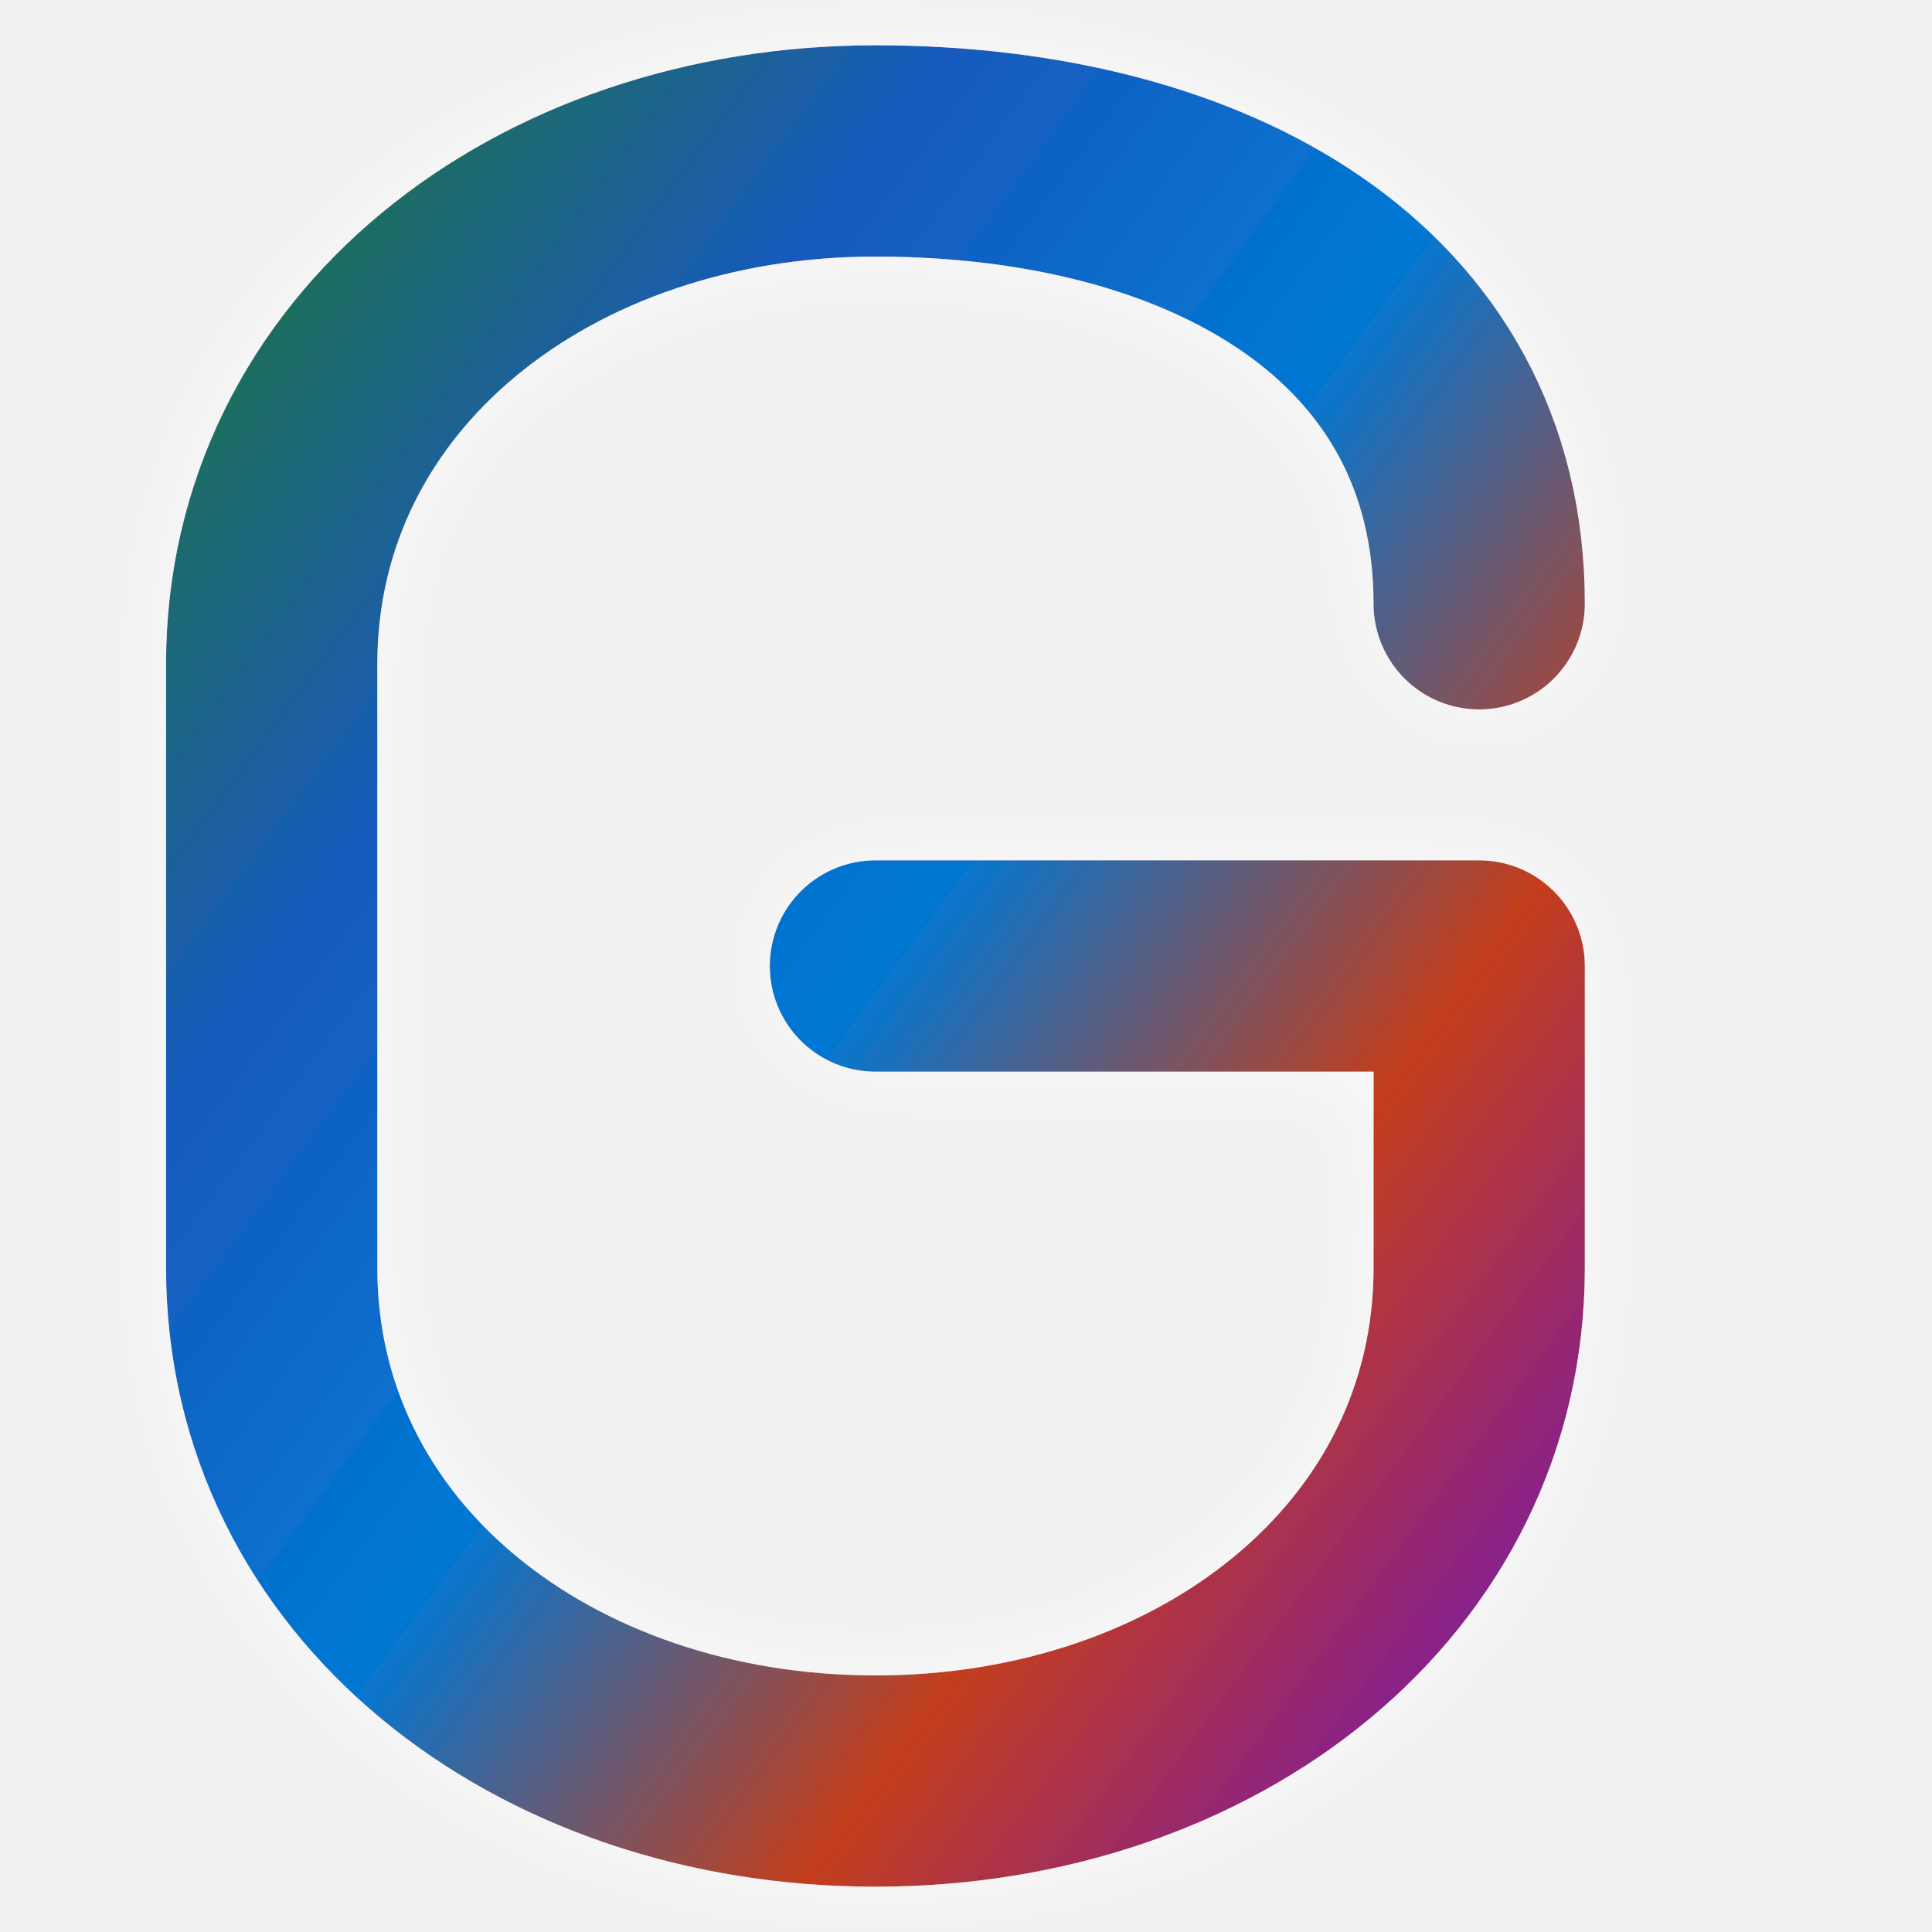
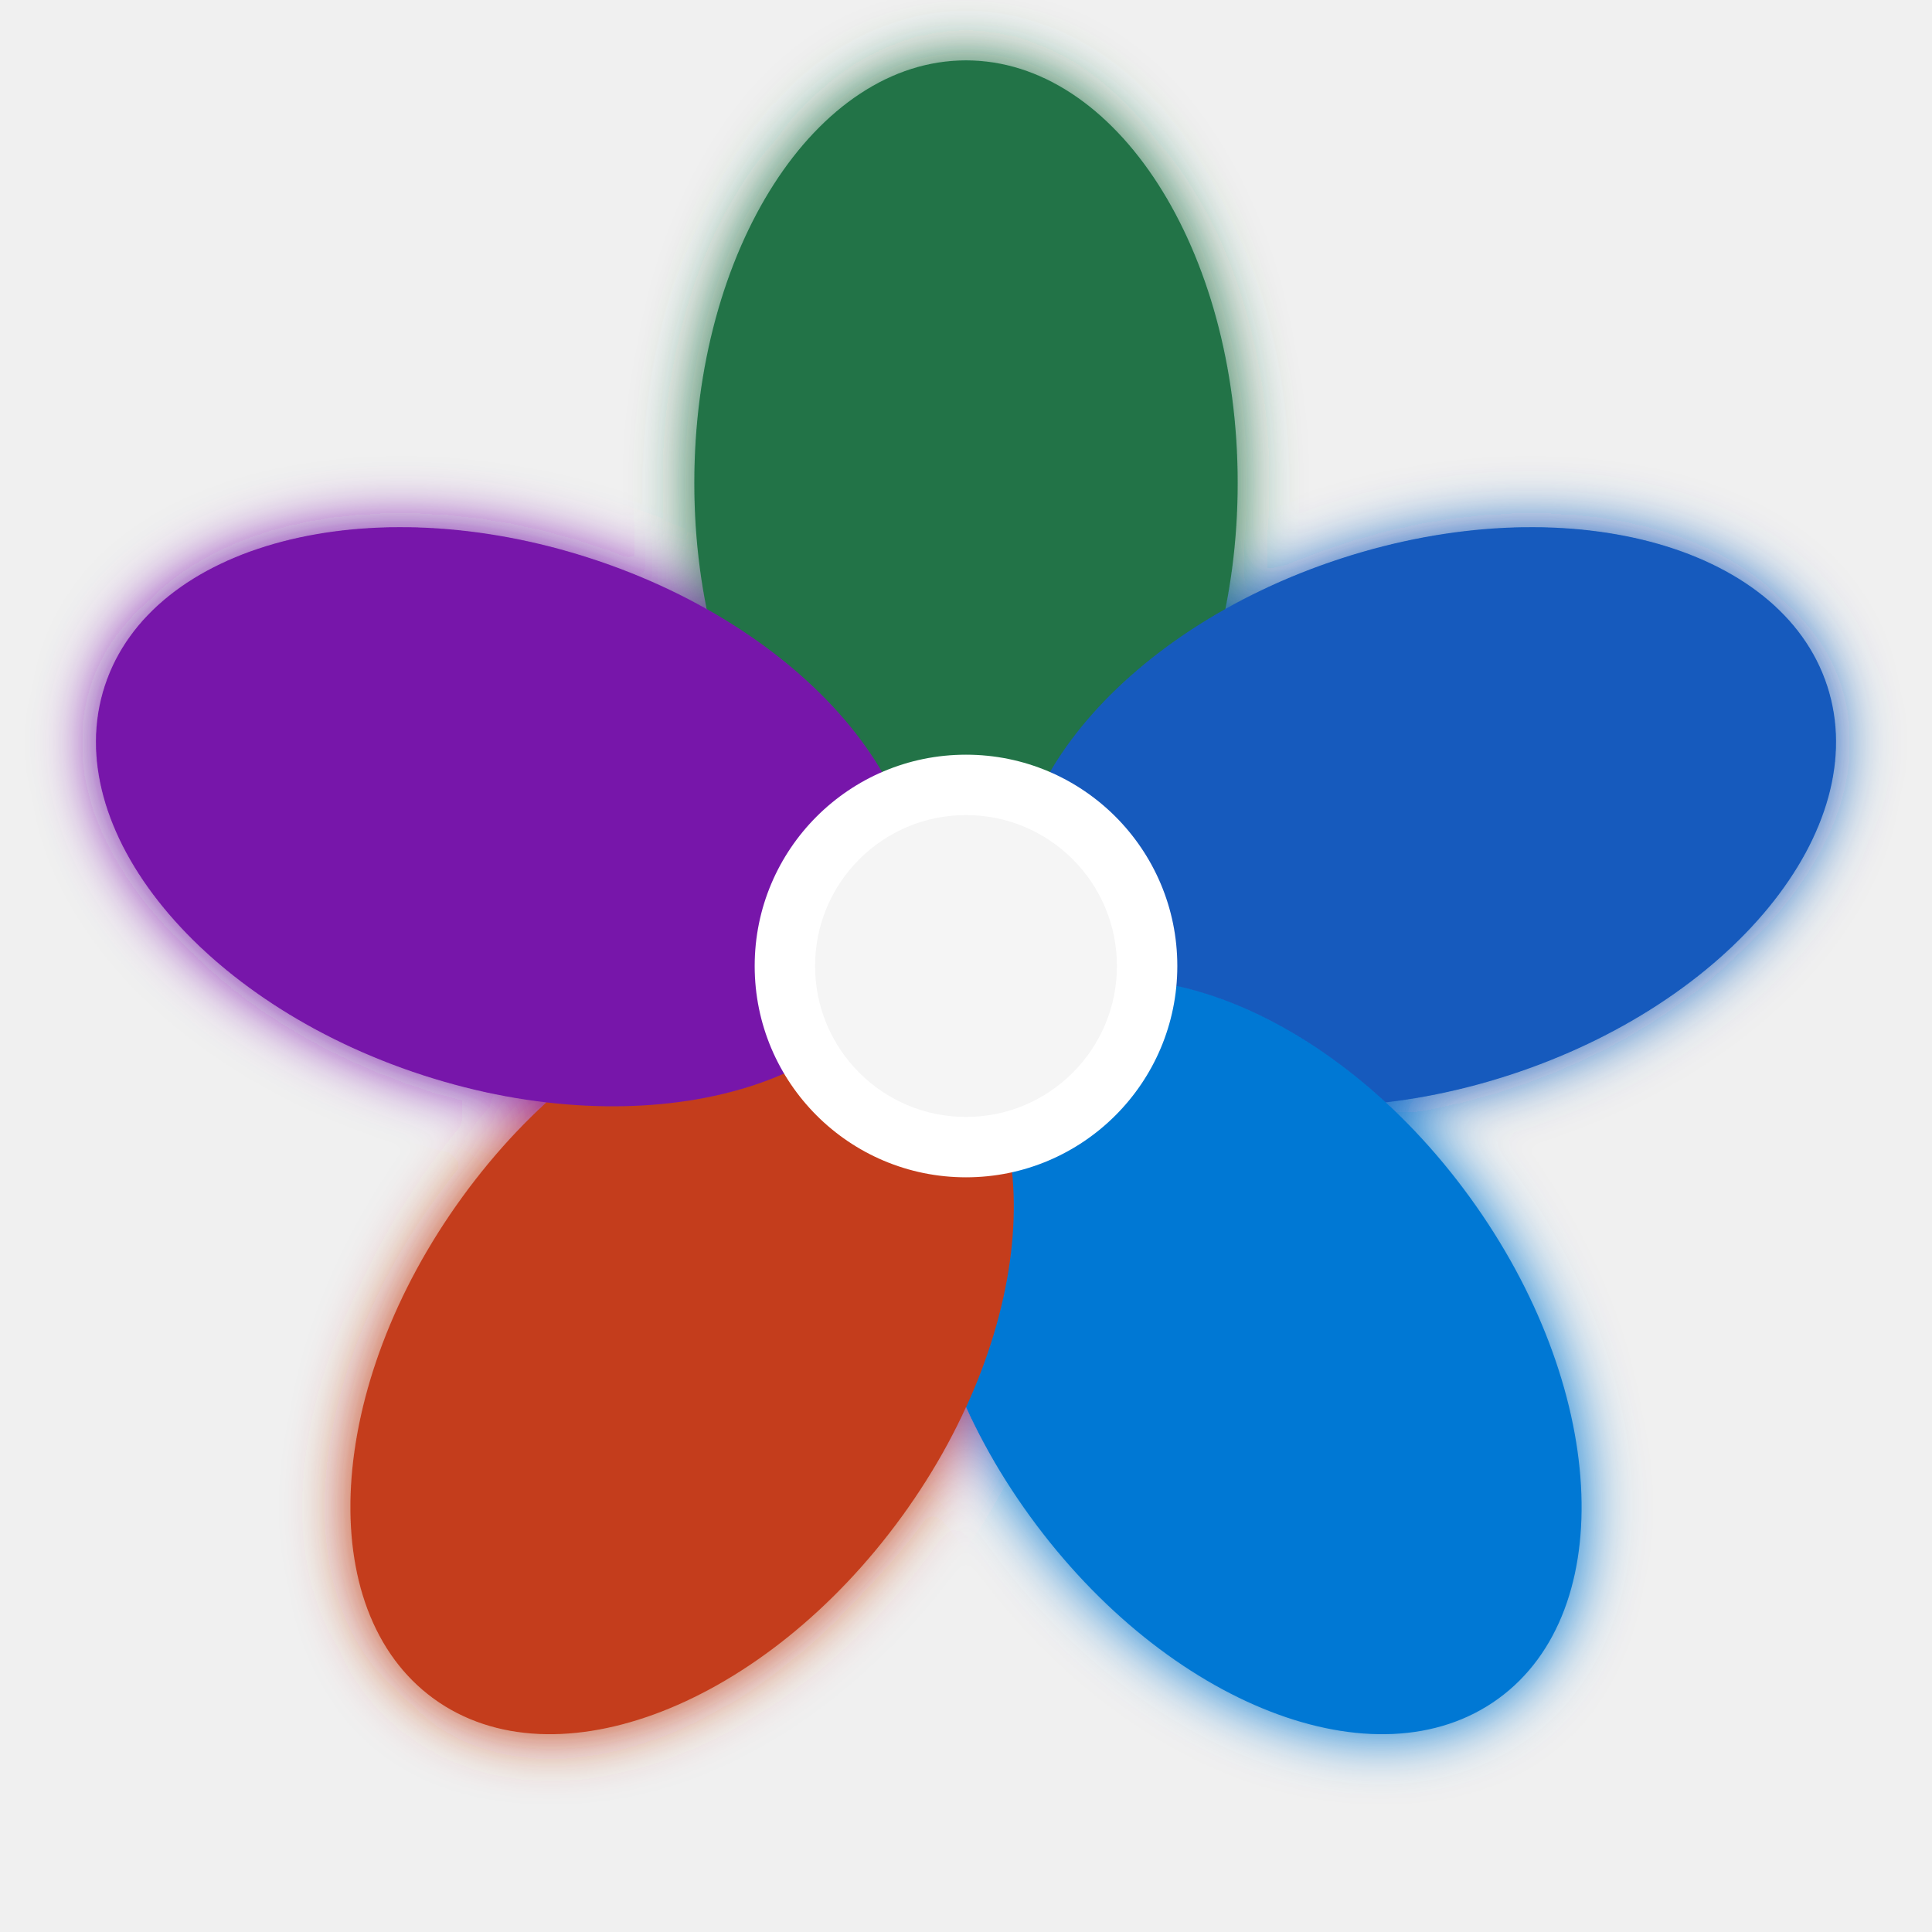
<svg xmlns="http://www.w3.org/2000/svg" viewBox="0 0 128 128">
  <defs>
-     <linearGradient id="waveGradient" x1="0%" y1="0%" x2="100%" y2="100%">
-       <stop offset="0%" stop-color="#217346" />
-       <stop offset="25%" stop-color="#185ABD" />
-       <stop offset="50%" stop-color="#0078D4" />
-       <stop offset="75%" stop-color="#C43E1C" />
-       <stop offset="100%" stop-color="#7719AA" />
-     </linearGradient>
-     <filter id="glow" x="-30%" y="-30%" width="160%" height="160%">
-       <feDropShadow dx="0" dy="0" stdDeviation="3" flood-color="#FFFFFF" flood-opacity="0.7" />
+     <filter id="glow" x="-20%" y="-20%" width="140%" height="140%">
+       <feGaussianBlur stdDeviation="2" result="coloredBlur" />
+       <feMerge>
+         <feMergeNode in="coloredBlur" />
+         <feMergeNode in="SourceGraphic" />
+       </feMerge>
    </filter>
  </defs>
  <g filter="url(#glow)">
-     <path d="M 98 40                  C 98 20 80 10 58 10                  C 36 10 18 24 18 44                  L 18 84                  C 18 104 36 118 58 118                  C 80 118 98 104 98 84                  L 98 64                  L 58 64" fill="none" stroke="url(#waveGradient)" stroke-width="14" stroke-linecap="round" stroke-linejoin="round" />
+     <ellipse cx="64" cy="32" rx="18" ry="28" fill="#217346" transform="rotate(0, 64, 64)" />
+     <ellipse cx="64" cy="32" rx="18" ry="28" fill="#185ABD" transform="rotate(72, 64, 64)" />
+     <ellipse cx="64" cy="32" rx="18" ry="28" fill="#0078D4" transform="rotate(144, 64, 64)" />
+     <ellipse cx="64" cy="32" rx="18" ry="28" fill="#C43E1C" transform="rotate(216, 64, 64)" />
+     <ellipse cx="64" cy="32" rx="18" ry="28" fill="#7719AA" transform="rotate(288, 64, 64)" />
+     <circle cx="64" cy="64" r="14" fill="#FFFFFF" />
+     <circle cx="64" cy="64" r="10" fill="#F5F5F5" />
  </g>
</svg>
